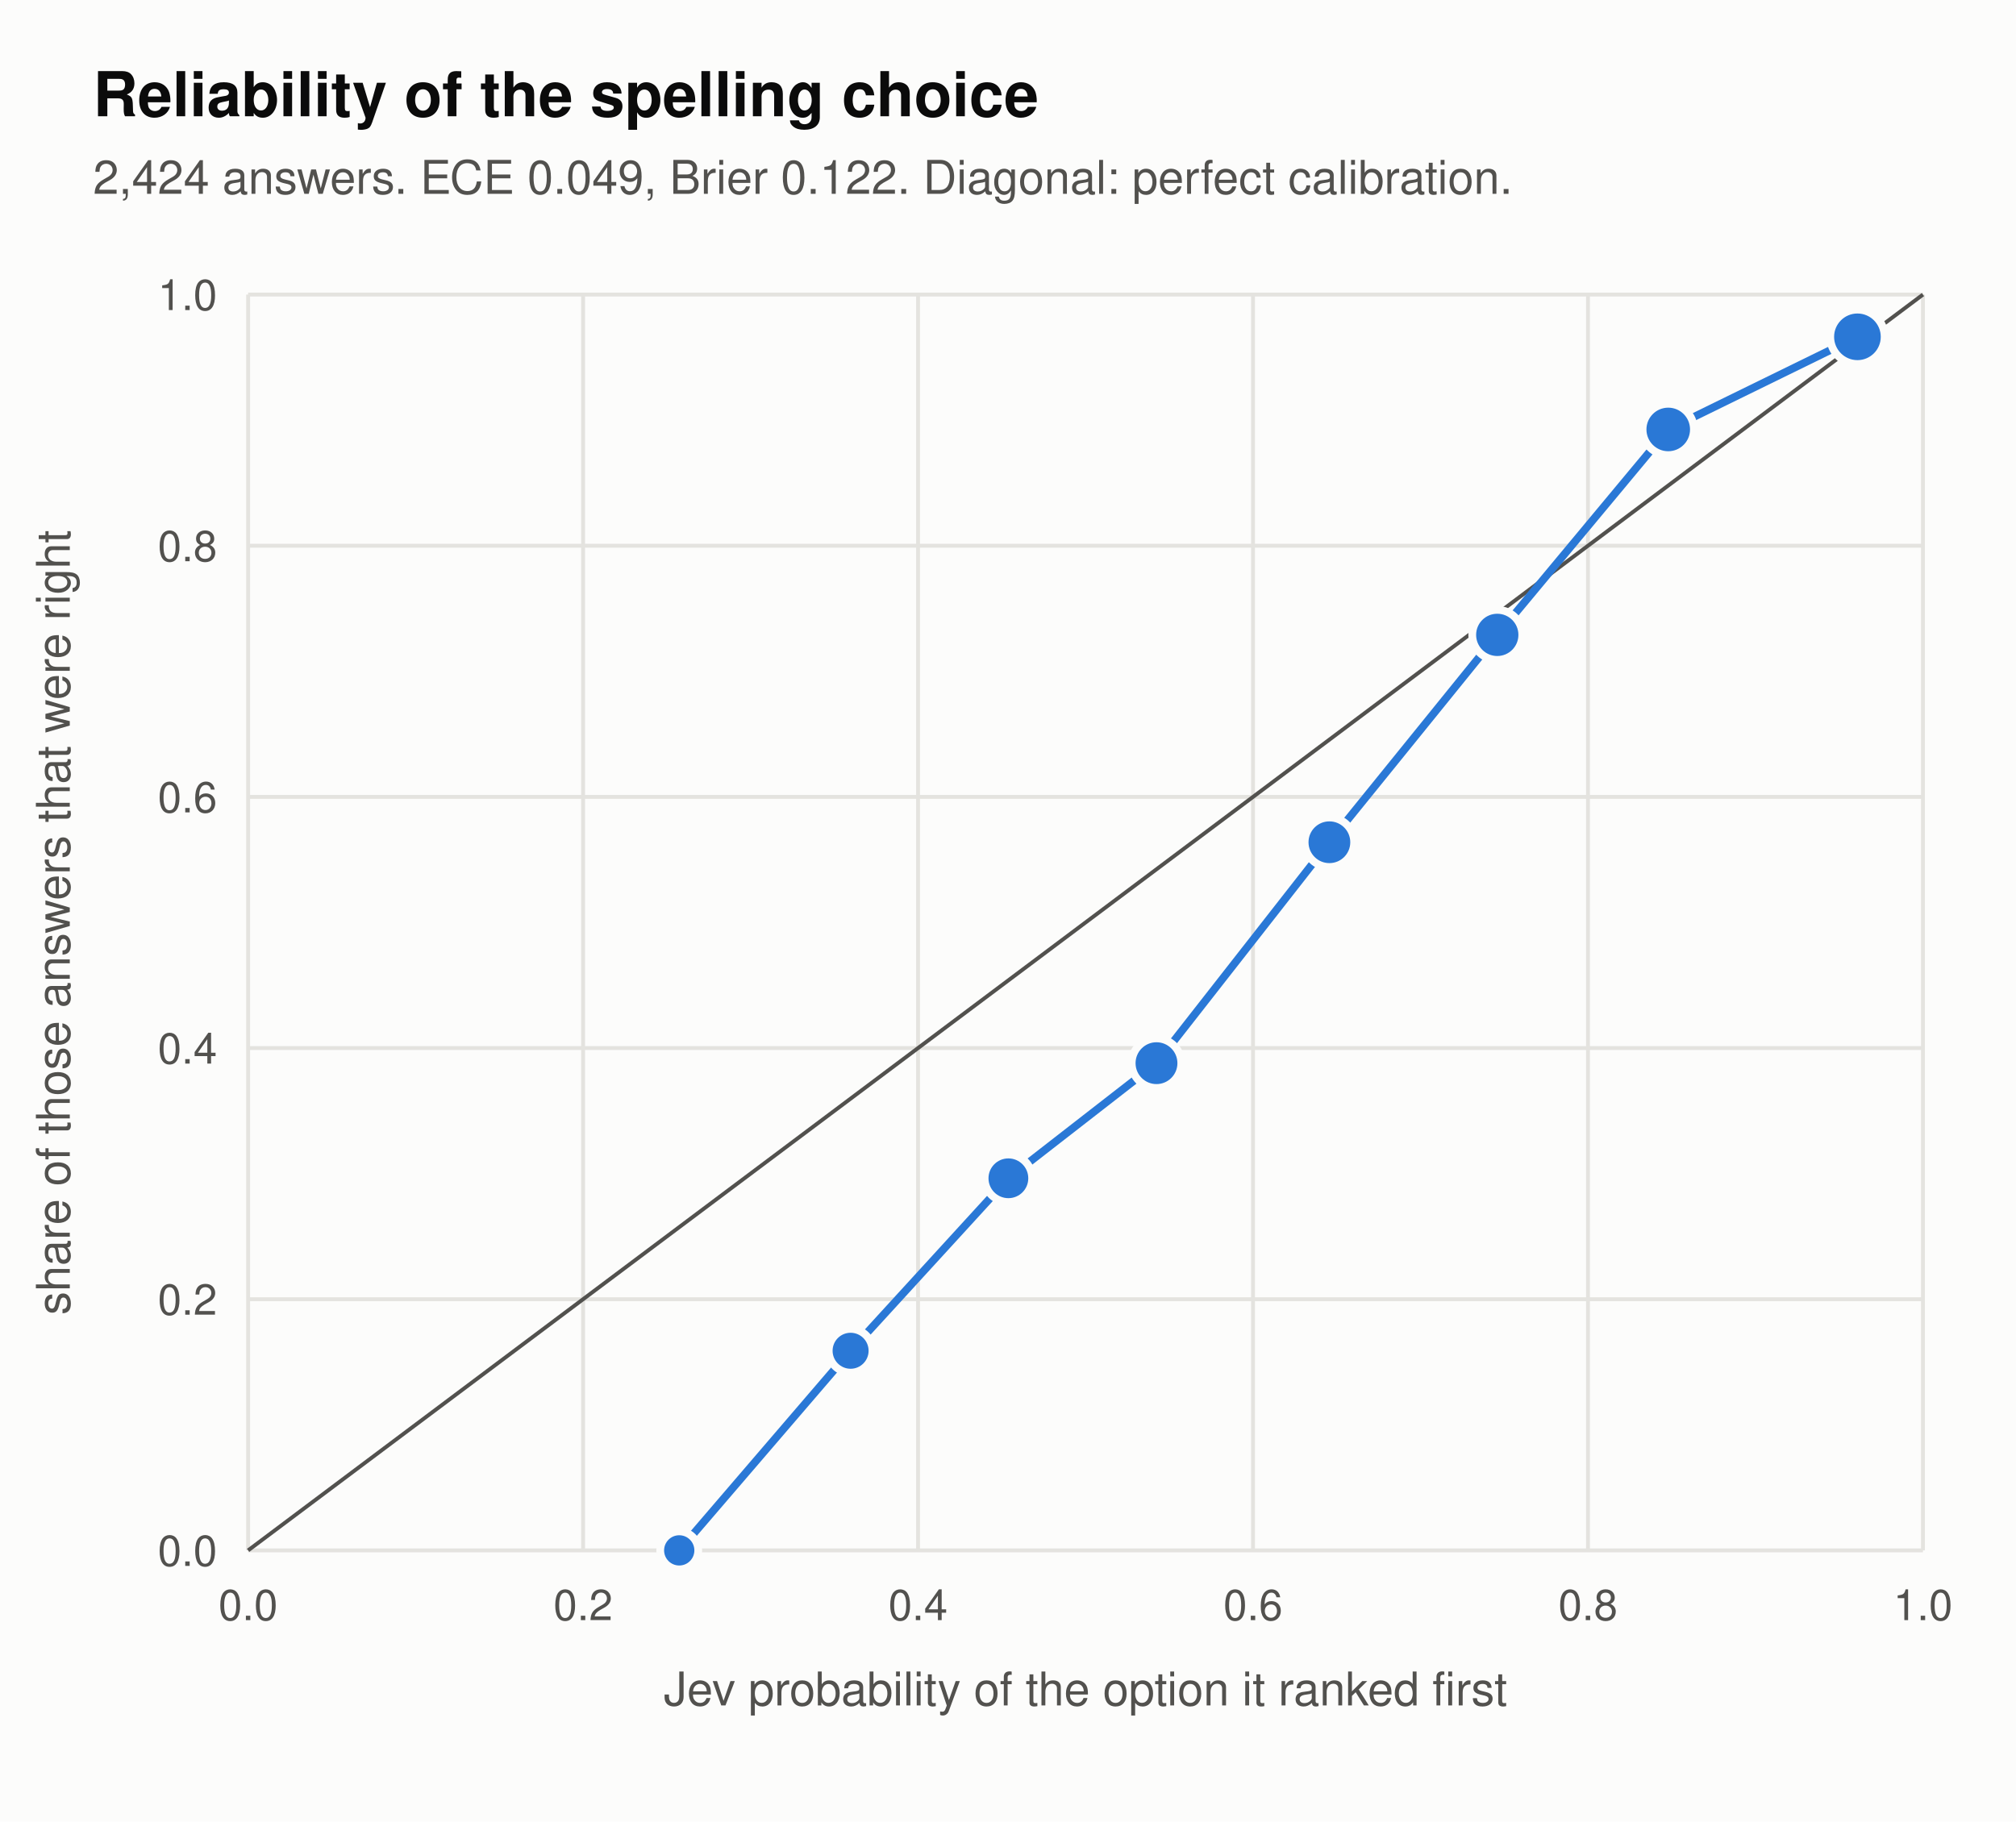
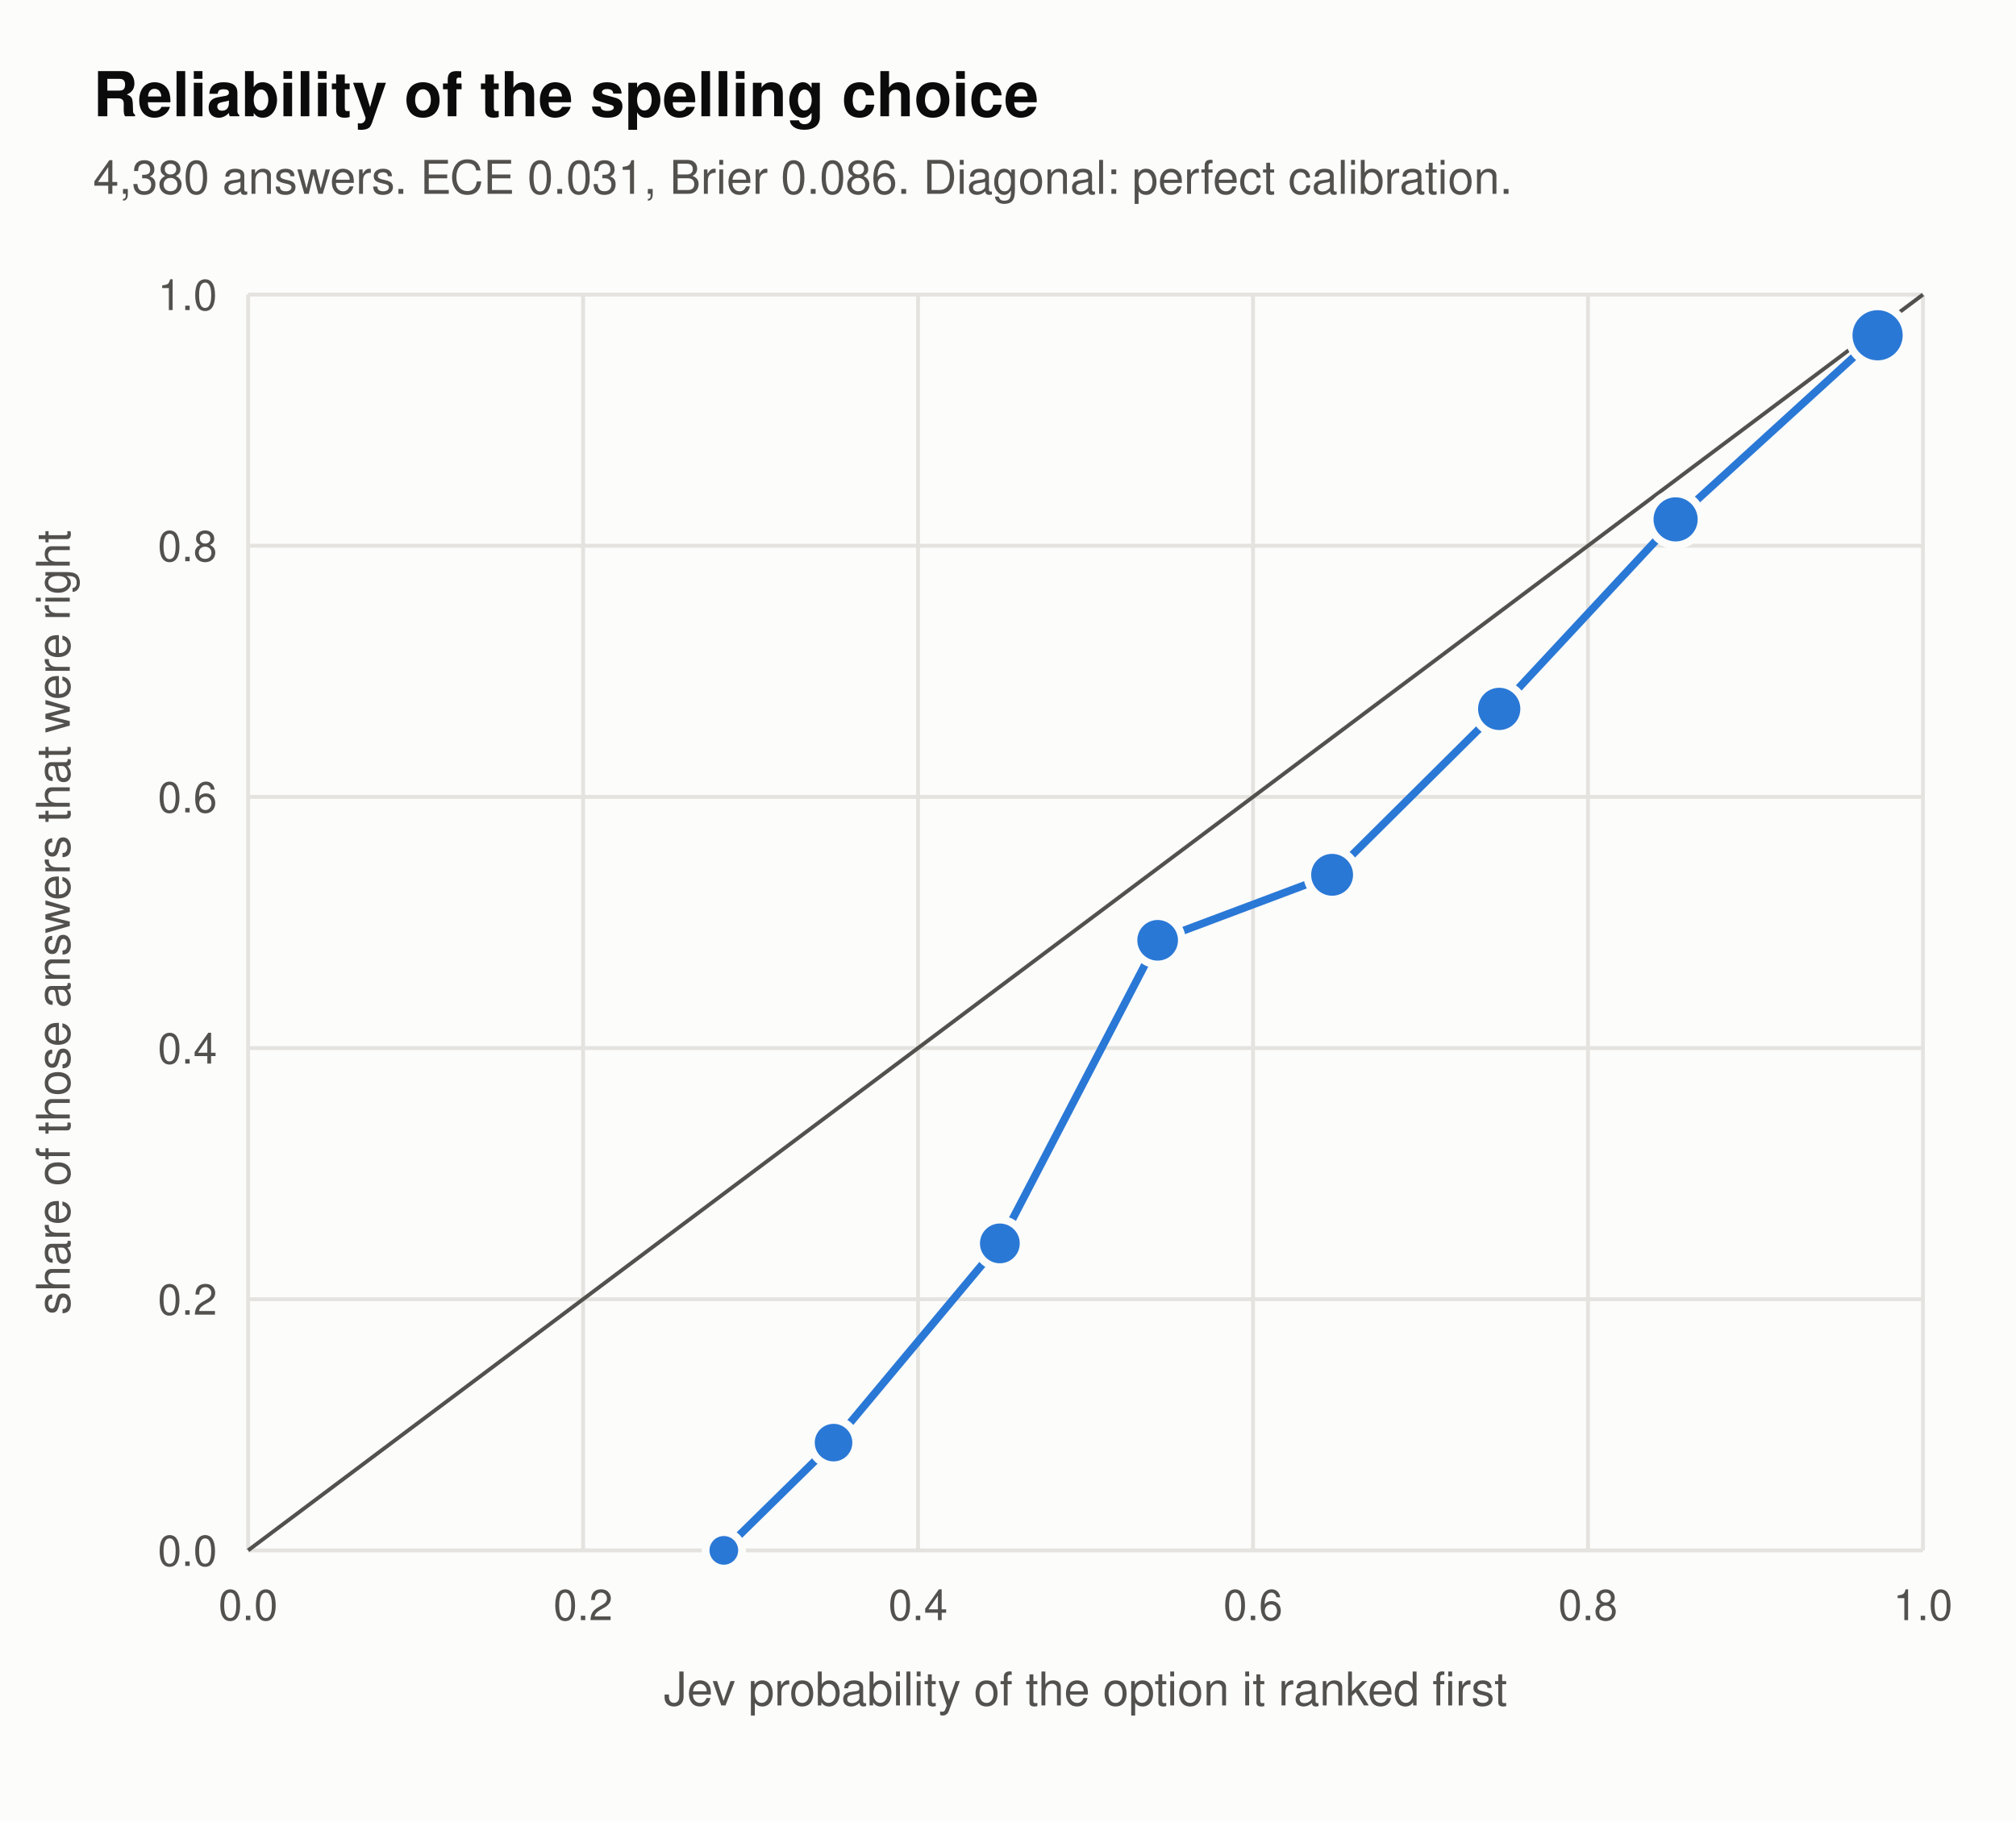
<svg xmlns="http://www.w3.org/2000/svg" width="520" height="470" viewBox="0 0 520 470" role="img" font-family="-apple-system, 'Segoe UI', Helvetica, Arial, sans-serif">
  <rect width="520" height="470" fill="#fcfcfb" />
  <text x="24.0" y="30.0" font-size="16" fill="#0b0b0b" font-weight="600">Reliability of the spelling choice</text>
-   <text x="24.0" y="50.0" font-size="12" fill="#52514e">2,424 answers. ECE 0.049, Brier 0.122. Diagonal: perfect calibration.</text>
+   <text x="24.0" y="50.0" font-size="12" fill="#52514e">4,380 answers. ECE 0.031, Brier 0.086. Diagonal: perfect calibration.</text>
  <line x1="64.0" y1="400.0" x2="496.0" y2="400.0" stroke="#e4e3df" stroke-width="1" />
  <line x1="64.0" y1="76.0" x2="64.0" y2="400.0" stroke="#e4e3df" stroke-width="1" />
  <text x="56.0" y="404.0" font-size="11" fill="#52514e" text-anchor="end">0.0</text>
  <text x="64.0" y="418.0" font-size="11" fill="#52514e" text-anchor="middle">0.0</text>
  <line x1="64.0" y1="335.2" x2="496.0" y2="335.2" stroke="#e4e3df" stroke-width="1" />
  <line x1="150.4" y1="76.0" x2="150.4" y2="400.0" stroke="#e4e3df" stroke-width="1" />
  <text x="56.0" y="339.2" font-size="11" fill="#52514e" text-anchor="end">0.2</text>
  <text x="150.4" y="418.0" font-size="11" fill="#52514e" text-anchor="middle">0.2</text>
  <line x1="64.0" y1="270.4" x2="496.0" y2="270.4" stroke="#e4e3df" stroke-width="1" />
  <line x1="236.8" y1="76.0" x2="236.8" y2="400.0" stroke="#e4e3df" stroke-width="1" />
  <text x="56.0" y="274.4" font-size="11" fill="#52514e" text-anchor="end">0.4</text>
  <text x="236.8" y="418.0" font-size="11" fill="#52514e" text-anchor="middle">0.4</text>
  <line x1="64.0" y1="205.6" x2="496.0" y2="205.6" stroke="#e4e3df" stroke-width="1" />
  <line x1="323.2" y1="76.0" x2="323.2" y2="400.0" stroke="#e4e3df" stroke-width="1" />
  <text x="56.0" y="209.6" font-size="11" fill="#52514e" text-anchor="end">0.6</text>
  <text x="323.2" y="418.0" font-size="11" fill="#52514e" text-anchor="middle">0.6</text>
  <line x1="64.0" y1="140.8" x2="496.0" y2="140.8" stroke="#e4e3df" stroke-width="1" />
  <line x1="409.6" y1="76.0" x2="409.6" y2="400.0" stroke="#e4e3df" stroke-width="1" />
  <text x="56.0" y="144.8" font-size="11" fill="#52514e" text-anchor="end">0.8</text>
  <text x="409.6" y="418.0" font-size="11" fill="#52514e" text-anchor="middle">0.8</text>
  <line x1="64.0" y1="76.0" x2="496.0" y2="76.0" stroke="#e4e3df" stroke-width="1" />
  <line x1="496.0" y1="76.0" x2="496.0" y2="400.0" stroke="#e4e3df" stroke-width="1" />
  <text x="56.0" y="80.0" font-size="11" fill="#52514e" text-anchor="end">1.0</text>
  <text x="496.0" y="418.0" font-size="11" fill="#52514e" text-anchor="middle">1.0</text>
  <line x1="64.0" y1="400.0" x2="496.0" y2="76.0" stroke="#52514e" stroke-width="1" />
  <text x="280.0" y="440.0" font-size="12" fill="#52514e" text-anchor="middle">Jev probability of the option it ranked first</text>
  <text transform="translate(18 238) rotate(-90)" font-size="12" fill="#52514e" text-anchor="middle">share of those answers that were right</text>
-   <path d="M175.2,400.0L219.4,348.5L260.1,304.0L298.3,274.3L342.9,217.3L386.2,163.8L430.3,110.8L479.1,86.9" fill="none" stroke="#2a78d6" stroke-width="2" stroke-linejoin="round" stroke-linecap="round" />
-   <circle cx="175.2" cy="400.0" r="4.903" fill="#2a78d6" stroke="#fcfcfb" stroke-width="2" />
-   <circle cx="219.4" cy="348.5" r="5.643" fill="#2a78d6" stroke="#fcfcfb" stroke-width="2" />
-   <circle cx="260.1" cy="304.0" r="6.13" fill="#2a78d6" stroke="#fcfcfb" stroke-width="2" />
-   <circle cx="298.3" cy="274.3" r="6.398" fill="#2a78d6" stroke="#fcfcfb" stroke-width="2" />
-   <circle cx="342.9" cy="217.3" r="6.386" fill="#2a78d6" stroke="#fcfcfb" stroke-width="2" />
-   <circle cx="386.2" cy="163.8" r="6.453" fill="#2a78d6" stroke="#fcfcfb" stroke-width="2" />
-   <circle cx="430.3" cy="110.8" r="6.622" fill="#2a78d6" stroke="#fcfcfb" stroke-width="2" />
-   <circle cx="479.1" cy="86.9" r="7.017" fill="#2a78d6" stroke="#fcfcfb" stroke-width="2" />
+   <path d="M186.7,400.0L215.0,372.2L257.9,320.8L298.6,242.6L343.6,225.7L386.7,182.9L432.2,134.0L484.3,86.5" fill="none" stroke="#2a78d6" stroke-width="2" stroke-linejoin="round" stroke-linecap="round" />
+   <circle cx="186.7" cy="400.0" r="4.699" fill="#2a78d6" stroke="#fcfcfb" stroke-width="2" />
+   <circle cx="215.0" cy="372.2" r="5.845" fill="#2a78d6" stroke="#fcfcfb" stroke-width="2" />
+   <circle cx="257.9" cy="320.8" r="6.13" fill="#2a78d6" stroke="#fcfcfb" stroke-width="2" />
+   <circle cx="298.6" cy="242.6" r="6.243" fill="#2a78d6" stroke="#fcfcfb" stroke-width="2" />
+   <circle cx="343.6" cy="225.7" r="6.4" fill="#2a78d6" stroke="#fcfcfb" stroke-width="2" />
+   <circle cx="386.7" cy="182.9" r="6.45" fill="#2a78d6" stroke="#fcfcfb" stroke-width="2" />
+   <circle cx="432.2" cy="134.0" r="6.692" fill="#2a78d6" stroke="#fcfcfb" stroke-width="2" />
+   <circle cx="484.3" cy="86.5" r="7.473" fill="#2a78d6" stroke="#fcfcfb" stroke-width="2" />
</svg>
